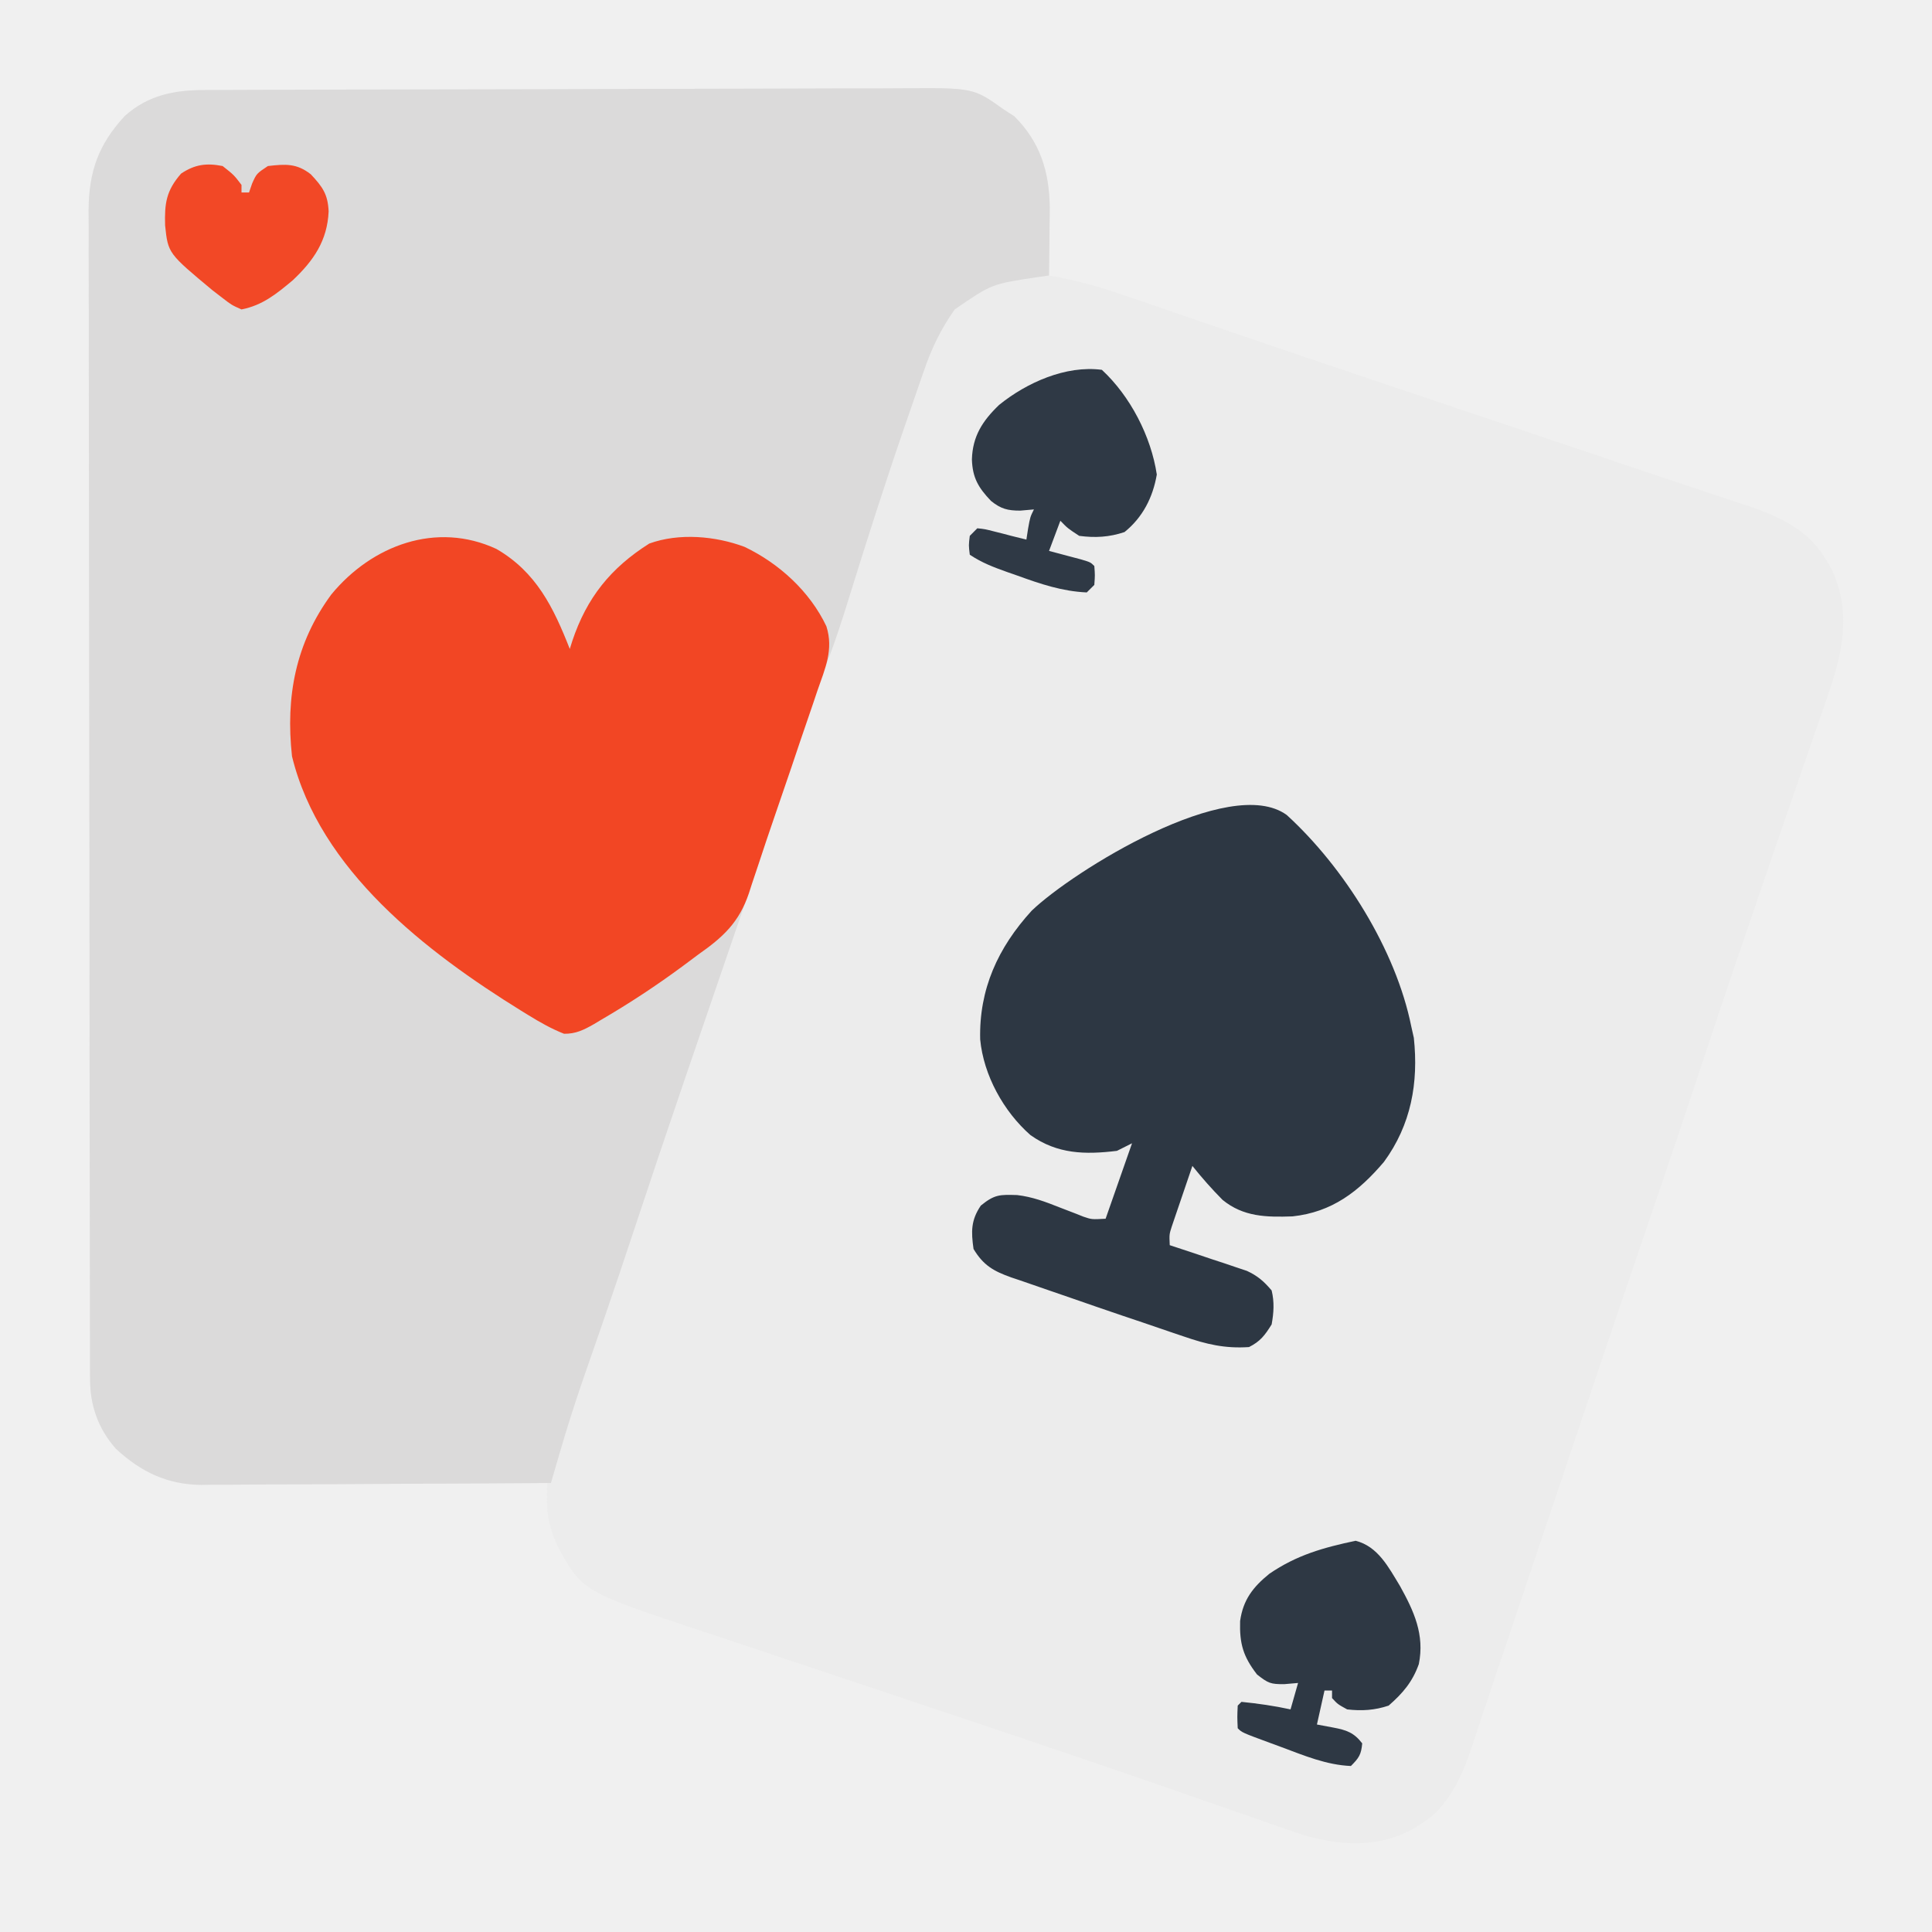
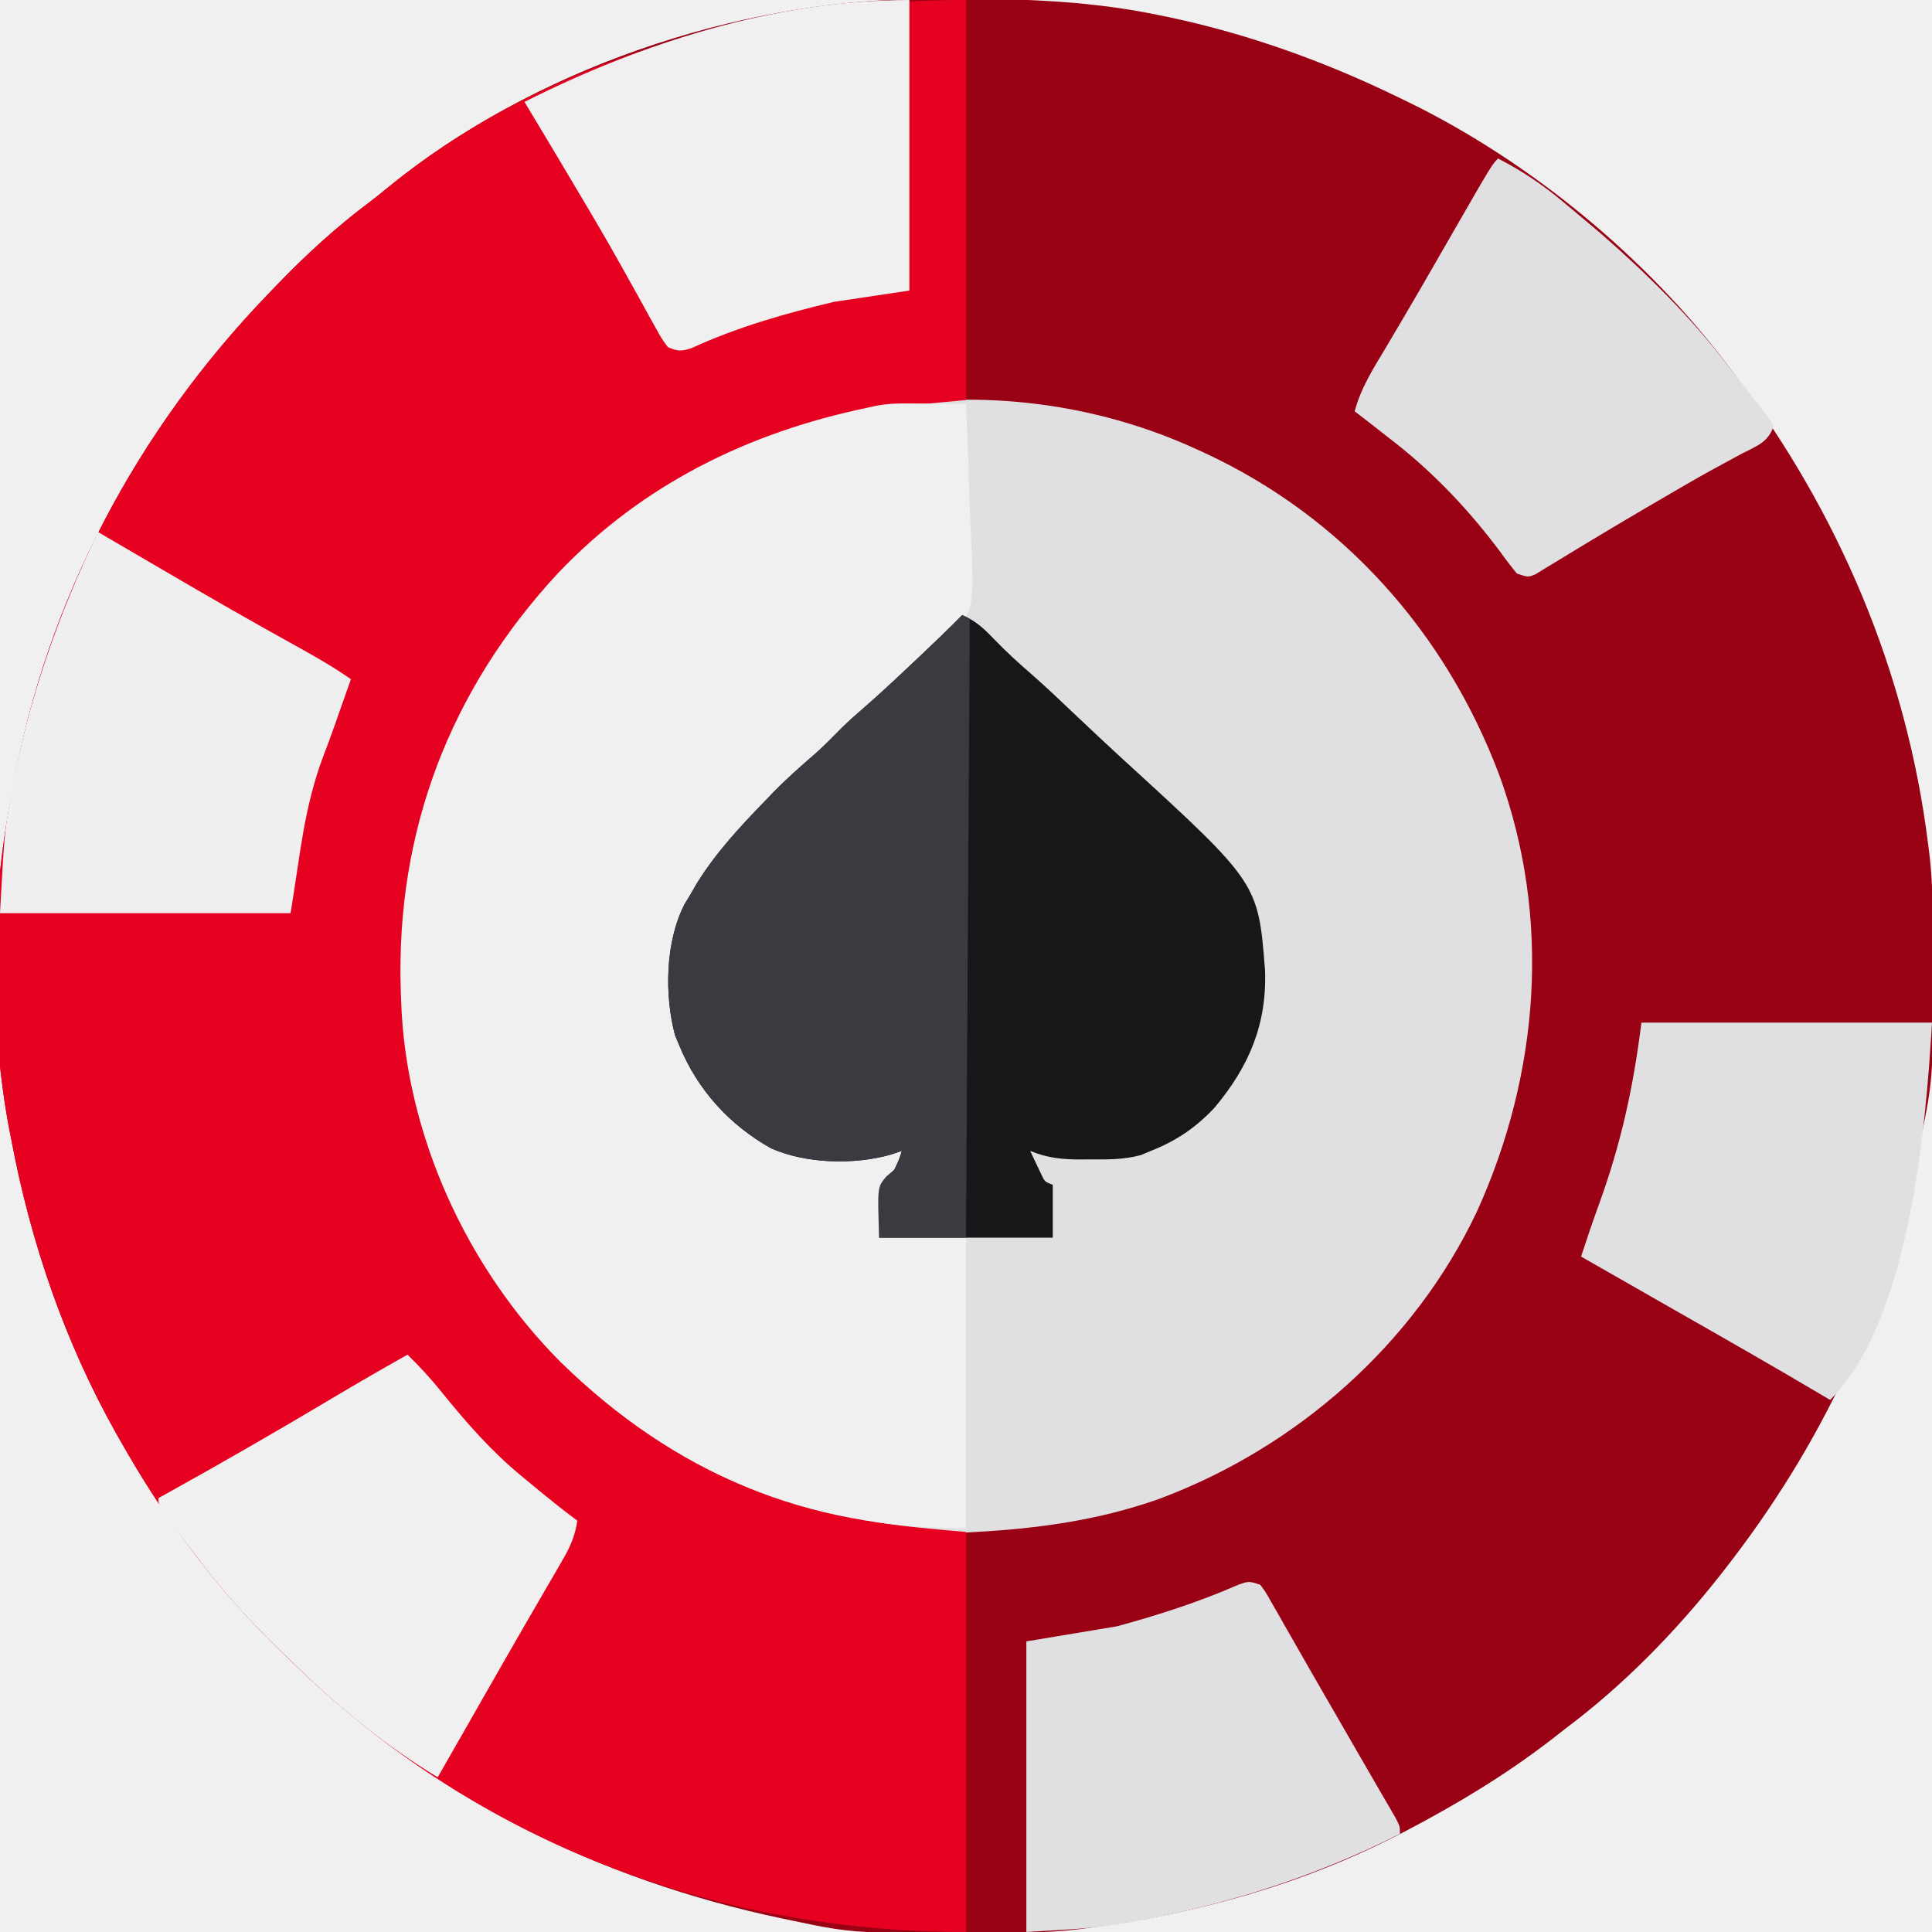
<svg xmlns="http://www.w3.org/2000/svg" width="50" height="50" viewBox="0 0 50 50" fill="none">
-   <path d="M5.3 2.33C5.424 2.329 5.424 2.329 5.552 2.329C5.832 2.327 6.112 2.327 6.393 2.326C6.593 2.325 6.794 2.325 6.994 2.324C7.654 2.321 8.313 2.32 8.973 2.318C9.2 2.318 9.427 2.317 9.654 2.317C10.598 2.315 11.543 2.313 12.487 2.312C13.841 2.31 15.194 2.307 16.548 2.301C17.5 2.297 18.451 2.296 19.403 2.295C19.971 2.295 20.54 2.293 21.108 2.29C21.643 2.287 22.178 2.287 22.713 2.288C22.909 2.288 23.105 2.287 23.301 2.285C25.19 2.27 25.19 2.27 25.977 2.833C26.113 2.921 26.113 2.921 26.251 3.01C26.922 3.681 27.156 4.44 27.168 5.375C27.166 5.586 27.164 5.796 27.161 6.007C27.16 6.115 27.159 6.224 27.158 6.335C27.156 6.6 27.152 6.865 27.148 7.13C27.208 7.141 27.268 7.151 27.329 7.162C27.929 7.274 28.494 7.433 29.07 7.634C29.21 7.681 29.21 7.681 29.352 7.73C29.559 7.801 29.766 7.872 29.973 7.943C30.503 8.127 31.035 8.308 31.566 8.489C31.7 8.535 31.835 8.581 31.969 8.627C33.331 9.093 34.695 9.553 36.06 10.012C36.168 10.048 36.276 10.085 36.388 10.122C37.379 10.455 38.37 10.788 39.361 11.121C39.575 11.193 39.789 11.265 40.003 11.337C40.108 11.372 40.212 11.407 40.319 11.443C41.11 11.709 41.9 11.976 42.69 12.243C43.158 12.401 43.627 12.558 44.096 12.713C44.387 12.809 44.678 12.906 44.968 13.004C45.064 13.035 45.16 13.066 45.258 13.098C46.009 13.352 46.787 13.709 47.211 14.412C47.277 14.518 47.277 14.518 47.345 14.626C47.865 15.607 47.752 16.571 47.436 17.599C47.269 18.112 47.091 18.621 46.912 19.13C46.835 19.352 46.759 19.574 46.683 19.796C46.529 20.245 46.374 20.694 46.218 21.142C46.02 21.711 45.824 22.28 45.63 22.851C45.601 22.934 45.573 23.017 45.544 23.102C45.488 23.266 45.433 23.429 45.377 23.593C45.294 23.836 45.211 24.08 45.127 24.323C44.676 25.639 44.235 26.957 43.798 28.278C43.42 29.421 43.031 30.56 42.642 31.699C42.111 33.25 41.585 34.803 41.062 36.358C41.027 36.462 40.992 36.568 40.955 36.676C40.666 37.536 40.377 38.397 40.087 39.258C39.869 39.908 39.651 40.557 39.432 41.207C39.333 41.503 39.233 41.799 39.134 42.096C38.98 42.554 38.825 43.013 38.669 43.471C38.569 43.766 38.472 44.062 38.374 44.359C38.307 44.559 38.24 44.759 38.173 44.959C38.129 45.096 38.129 45.096 38.084 45.235C37.827 45.995 37.473 46.783 36.762 47.212C36.691 47.256 36.62 47.3 36.548 47.346C35.635 47.83 34.676 47.773 33.709 47.482C33.298 47.349 32.89 47.205 32.483 47.059C32.326 47.005 32.169 46.95 32.012 46.896C31.656 46.773 31.3 46.649 30.945 46.525C30.116 46.234 29.284 45.95 28.453 45.665C28.369 45.637 28.285 45.608 28.198 45.578C26.829 45.111 25.457 44.65 24.085 44.192C23.762 44.084 23.44 43.976 23.117 43.868C23.01 43.832 22.904 43.797 22.793 43.76C22.577 43.687 22.36 43.615 22.144 43.542C21.592 43.358 21.041 43.174 20.489 42.99C19.942 42.809 19.395 42.626 18.849 42.442C18.644 42.374 18.439 42.306 18.235 42.238C15.066 41.188 15.066 41.188 14.423 39.999C14.237 39.585 14.152 39.257 14.156 38.803C14.157 38.684 14.157 38.684 14.158 38.563C14.159 38.472 14.159 38.472 14.16 38.38C14.041 38.381 13.922 38.382 13.799 38.383C12.674 38.391 11.549 38.397 10.424 38.4C9.846 38.402 9.268 38.405 8.689 38.41C8.131 38.414 7.572 38.416 7.014 38.417C6.801 38.418 6.588 38.419 6.376 38.421C6.077 38.424 5.778 38.425 5.48 38.424C5.392 38.426 5.305 38.427 5.215 38.429C4.328 38.423 3.647 38.093 3.001 37.495C2.546 36.984 2.332 36.38 2.331 35.702C2.33 35.592 2.33 35.481 2.329 35.367C2.329 35.245 2.329 35.123 2.329 34.997C2.329 34.867 2.329 34.736 2.328 34.606C2.327 34.246 2.327 33.887 2.327 33.527C2.326 33.14 2.325 32.752 2.325 32.365C2.323 31.429 2.322 30.493 2.321 29.557C2.32 29.116 2.32 28.675 2.319 28.234C2.318 26.769 2.316 25.304 2.316 23.839C2.315 23.458 2.315 23.078 2.315 22.698C2.315 22.603 2.315 22.509 2.315 22.411C2.314 20.88 2.312 19.349 2.308 17.818C2.305 16.246 2.303 14.675 2.303 13.103C2.303 12.22 2.302 11.338 2.3 10.455C2.297 9.703 2.297 8.952 2.298 8.2C2.298 7.817 2.298 7.433 2.296 7.05C2.294 6.699 2.294 6.347 2.296 5.996C2.296 5.809 2.295 5.623 2.293 5.436C2.3 4.438 2.549 3.737 3.229 3.002C3.837 2.46 4.508 2.33 5.3 2.33Z" fill="#ECECEC" />
-   <path d="M5.3 2.33C5.424 2.329 5.424 2.329 5.552 2.329C5.832 2.327 6.112 2.327 6.393 2.326C6.593 2.325 6.794 2.325 6.994 2.324C7.654 2.321 8.313 2.32 8.973 2.318C9.2 2.318 9.427 2.317 9.654 2.317C10.598 2.315 11.543 2.313 12.487 2.312C13.841 2.31 15.194 2.307 16.548 2.301C17.5 2.297 18.451 2.296 19.403 2.295C19.971 2.295 20.54 2.293 21.108 2.29C21.643 2.287 22.178 2.287 22.713 2.288C22.909 2.288 23.105 2.287 23.301 2.285C25.19 2.27 25.19 2.27 25.977 2.833C26.113 2.921 26.113 2.921 26.251 3.01C26.922 3.681 27.156 4.44 27.168 5.375C27.166 5.586 27.164 5.796 27.161 6.007C27.16 6.115 27.159 6.224 27.158 6.335C27.156 6.6 27.153 6.865 27.148 7.13C27.046 7.144 26.943 7.159 26.838 7.174C25.666 7.349 25.666 7.349 24.707 8.009C24.357 8.506 24.112 9.007 23.917 9.58C23.89 9.655 23.864 9.73 23.837 9.807C23.752 10.052 23.668 10.297 23.584 10.542C23.524 10.714 23.465 10.886 23.405 11.058C22.91 12.493 22.448 13.939 21.998 15.389C21.786 16.073 21.573 16.747 21.297 17.409C21.057 18.021 20.862 18.65 20.656 19.274C20.505 19.733 20.353 20.191 20.2 20.649C20.169 20.744 20.138 20.838 20.106 20.935C19.789 21.887 19.466 22.837 19.141 23.787C19.113 23.869 19.085 23.951 19.056 24.035C18.885 24.534 18.714 25.033 18.543 25.531C18.282 26.292 18.022 27.054 17.761 27.815C17.733 27.898 17.704 27.981 17.675 28.067C17.251 29.308 16.833 30.552 16.42 31.797C16.152 32.607 15.88 33.416 15.602 34.222C15.576 34.299 15.549 34.375 15.522 34.453C15.377 34.873 15.232 35.293 15.085 35.712C14.87 36.338 14.67 36.964 14.486 37.599C14.463 37.675 14.441 37.75 14.419 37.828C14.365 38.012 14.311 38.196 14.258 38.38C13 38.389 11.742 38.396 10.484 38.4C9.899 38.402 9.315 38.405 8.731 38.41C8.167 38.414 7.603 38.416 7.038 38.417C6.824 38.418 6.609 38.419 6.394 38.421C6.092 38.424 5.79 38.425 5.489 38.424C5.4 38.426 5.312 38.427 5.221 38.429C4.331 38.423 3.65 38.095 3.001 37.495C2.546 36.984 2.332 36.38 2.331 35.702C2.33 35.592 2.33 35.481 2.329 35.367C2.329 35.245 2.329 35.123 2.329 34.997C2.329 34.867 2.329 34.736 2.328 34.606C2.327 34.246 2.327 33.887 2.327 33.527C2.326 33.14 2.325 32.752 2.325 32.365C2.323 31.429 2.322 30.493 2.321 29.557C2.32 29.116 2.32 28.675 2.319 28.234C2.318 26.769 2.316 25.304 2.316 23.839C2.315 23.458 2.315 23.078 2.315 22.698C2.315 22.603 2.315 22.509 2.315 22.411C2.314 20.88 2.312 19.349 2.308 17.818C2.305 16.246 2.303 14.675 2.303 13.103C2.303 12.22 2.302 11.338 2.3 10.455C2.297 9.703 2.297 8.952 2.298 8.2C2.298 7.817 2.298 7.433 2.296 7.05C2.294 6.699 2.294 6.347 2.296 5.996C2.296 5.809 2.295 5.623 2.293 5.436C2.3 4.438 2.549 3.737 3.229 3.002C3.837 2.46 4.508 2.33 5.3 2.33Z" fill="#DBDADA" />
-   <path d="M12.848 14.207C13.879 14.805 14.324 15.72 14.746 16.795C14.768 16.727 14.789 16.659 14.811 16.588C15.186 15.468 15.803 14.7 16.803 14.067C17.575 13.787 18.515 13.871 19.269 14.153C20.161 14.579 20.96 15.307 21.387 16.209C21.578 16.812 21.354 17.302 21.155 17.873C21.12 17.979 21.084 18.084 21.048 18.192C20.934 18.528 20.819 18.864 20.703 19.2C20.629 19.421 20.554 19.642 20.48 19.863C20.333 20.295 20.186 20.727 20.036 21.159C19.899 21.556 19.765 21.954 19.634 22.354C19.575 22.529 19.516 22.704 19.458 22.88C19.432 22.959 19.407 23.037 19.381 23.119C19.127 23.87 18.719 24.25 18.067 24.706C17.939 24.801 17.811 24.897 17.683 24.993C16.998 25.5 16.289 25.967 15.552 26.396C15.488 26.434 15.424 26.473 15.358 26.512C15.099 26.658 14.899 26.757 14.598 26.754C14.271 26.625 13.976 26.458 13.678 26.274C13.582 26.215 13.582 26.215 13.484 26.155C11.032 24.636 8.275 22.519 7.557 19.573C7.388 18.031 7.649 16.642 8.576 15.383C9.625 14.111 11.293 13.485 12.848 14.207Z" fill="#F24624" />
-   <path d="M33.301 21.092C34.786 22.449 36.124 24.581 36.523 26.561C36.545 26.66 36.568 26.758 36.59 26.86C36.714 28.021 36.52 29.11 35.816 30.07C35.162 30.839 34.473 31.37 33.45 31.48C32.774 31.503 32.18 31.494 31.64 31.053C31.362 30.773 31.106 30.482 30.859 30.174C30.761 30.461 30.663 30.748 30.566 31.035C30.538 31.116 30.51 31.198 30.482 31.281C30.455 31.36 30.429 31.438 30.401 31.519C30.365 31.627 30.365 31.627 30.327 31.737C30.26 31.945 30.26 31.945 30.273 32.225C30.339 32.247 30.405 32.268 30.473 32.291C30.773 32.389 31.073 32.49 31.372 32.591C31.476 32.625 31.58 32.659 31.687 32.694C31.787 32.728 31.887 32.762 31.99 32.797C32.082 32.828 32.174 32.858 32.269 32.89C32.549 33.02 32.711 33.162 32.91 33.397C32.983 33.696 32.965 33.974 32.91 34.276C32.735 34.556 32.619 34.714 32.324 34.862C31.701 34.904 31.221 34.79 30.634 34.587C30.549 34.558 30.463 34.529 30.375 34.5C30.103 34.408 29.831 34.314 29.559 34.221C29.381 34.161 29.203 34.1 29.024 34.041C28.583 33.892 28.143 33.739 27.703 33.586C27.527 33.524 27.351 33.464 27.174 33.404C26.917 33.316 26.661 33.227 26.405 33.138C26.29 33.099 26.29 33.099 26.172 33.06C25.72 32.899 25.451 32.751 25.195 32.323C25.131 31.874 25.126 31.579 25.384 31.2C25.744 30.906 25.881 30.916 26.323 30.928C26.714 30.973 27.059 31.103 27.423 31.248C27.566 31.304 27.709 31.359 27.852 31.413C27.914 31.438 27.976 31.462 28.04 31.488C28.253 31.56 28.253 31.56 28.613 31.541C28.839 30.897 29.064 30.252 29.297 29.588C29.103 29.685 29.103 29.685 28.906 29.784C28.082 29.884 27.364 29.87 26.668 29.376C25.975 28.767 25.455 27.829 25.367 26.9C25.335 25.602 25.827 24.524 26.7 23.569C27.765 22.545 31.829 20.02 33.301 21.092Z" fill="#2D3743" />
-   <path d="M28.516 9.571C29.253 10.253 29.79 11.295 29.938 12.281C29.836 12.873 29.575 13.388 29.102 13.77C28.707 13.902 28.343 13.923 27.93 13.868C27.631 13.672 27.631 13.672 27.442 13.477C27.345 13.735 27.248 13.993 27.149 14.258C27.225 14.278 27.302 14.298 27.38 14.319C27.479 14.345 27.578 14.372 27.68 14.399C27.778 14.425 27.877 14.451 27.979 14.478C28.223 14.551 28.223 14.551 28.321 14.649C28.339 14.887 28.339 14.887 28.321 15.137C28.256 15.202 28.192 15.266 28.125 15.332C27.489 15.303 26.932 15.115 26.337 14.899C26.25 14.869 26.163 14.838 26.073 14.807C25.715 14.679 25.416 14.568 25.098 14.356C25.068 14.112 25.068 14.112 25.098 13.868C25.163 13.803 25.227 13.739 25.293 13.672C25.491 13.693 25.491 13.693 25.721 13.752C25.834 13.78 25.834 13.78 25.949 13.809C26.023 13.828 26.096 13.848 26.172 13.868C26.302 13.9 26.433 13.933 26.563 13.965C26.577 13.873 26.591 13.78 26.606 13.685C26.661 13.379 26.661 13.379 26.758 13.184C26.583 13.199 26.583 13.199 26.404 13.215C26.078 13.215 25.902 13.17 25.647 12.964C25.321 12.623 25.168 12.365 25.153 11.89C25.17 11.288 25.429 10.89 25.856 10.48C26.568 9.903 27.585 9.448 28.516 9.571Z" fill="#2F3945" />
-   <path d="M35.083 39.875C35.662 40.02 35.937 40.562 36.231 41.045C36.594 41.698 36.873 42.306 36.719 43.067C36.554 43.529 36.305 43.82 35.938 44.141C35.577 44.262 35.24 44.283 34.864 44.239C34.62 44.105 34.62 44.105 34.473 43.946C34.473 43.882 34.473 43.817 34.473 43.751C34.409 43.751 34.344 43.751 34.278 43.751C34.213 44.041 34.149 44.331 34.082 44.63C34.221 44.656 34.36 44.682 34.504 44.709C34.844 44.773 35.039 44.838 35.254 45.118C35.228 45.408 35.171 45.494 34.961 45.704C34.328 45.677 33.756 45.436 33.167 45.216C33.068 45.18 32.97 45.144 32.868 45.106C32.144 44.839 32.144 44.839 32.032 44.727C32.019 44.434 32.019 44.434 32.032 44.141C32.08 44.093 32.08 44.093 32.129 44.044C32.558 44.087 32.977 44.147 33.399 44.239C33.463 44.013 33.528 43.788 33.594 43.555C33.416 43.571 33.416 43.571 33.234 43.586C32.883 43.587 32.826 43.566 32.532 43.336C32.172 42.87 32.077 42.539 32.094 41.953C32.17 41.404 32.427 41.073 32.851 40.729C33.563 40.242 34.253 40.051 35.083 39.875Z" fill="#2E3844" />
-   <path d="M5.762 4.297C6.055 4.529 6.055 4.529 6.25 4.785C6.25 4.85 6.25 4.914 6.25 4.981C6.314 4.981 6.379 4.981 6.445 4.981C6.471 4.904 6.498 4.827 6.525 4.749C6.64 4.492 6.64 4.492 6.933 4.297C7.387 4.245 7.677 4.223 8.044 4.511C8.347 4.835 8.484 5.023 8.505 5.469C8.473 6.225 8.117 6.744 7.577 7.253C7.16 7.602 6.795 7.902 6.25 8.008C5.996 7.895 5.996 7.895 5.755 7.709C5.672 7.644 5.588 7.58 5.501 7.514C4.349 6.555 4.349 6.555 4.273 5.833C4.257 5.267 4.299 4.936 4.687 4.492C5.046 4.253 5.345 4.215 5.762 4.297Z" fill="#F24826" />
+   <g clip-path="url(#clip0_3139_42955)">
+     <path d="M23.812 -0.025C23.901 -0.026 23.99 -0.027 24.081 -0.028C26.08 -0.045 28.015 -0.018 29.981 0.389C30.111 0.416 30.111 0.416 30.245 0.443C32.319 0.881 34.329 1.608 36.231 2.538C36.302 2.572 36.373 2.606 36.446 2.642C39.594 4.178 42.622 6.671 44.727 9.471C44.773 9.532 44.819 9.593 44.867 9.656C47.584 13.253 49.348 17.385 49.903 21.874C49.911 21.938 49.919 22.003 49.928 22.07C49.996 22.629 50.017 23.18 50.02 23.742C50.021 23.834 50.021 23.927 50.022 24.022C50.044 27.85 50.044 27.85 49.707 29.491C49.678 29.639 49.678 29.639 49.648 29.79C48.846 33.803 47.143 37.412 44.629 40.624C44.588 40.677 44.546 40.73 44.503 40.785C43.361 42.234 42.007 43.62 40.528 44.725C40.395 44.829 40.262 44.932 40.13 45.036C38.961 45.935 37.73 46.677 36.426 47.362C36.353 47.4 36.279 47.439 36.204 47.478C33.697 48.774 30.916 49.543 28.125 49.901C28.06 49.91 27.995 49.918 27.928 49.927C27.369 49.995 26.819 50.016 26.257 50.018C26.164 50.019 26.072 50.02 25.977 50.02C22.113 50.043 22.113 50.043 20.508 49.706C20.411 49.686 20.314 49.666 20.215 49.645C15.498 48.648 11.195 46.522 7.715 43.163C7.649 43.099 7.583 43.036 7.515 42.971C6.59 42.079 5.738 41.173 4.981 40.135C4.897 40.023 4.813 39.91 4.729 39.798C4.14 38.998 3.614 38.168 3.125 37.303C3.086 37.234 3.047 37.165 3.006 37.094C1.678 34.735 0.791 32.149 0.293 29.491C0.278 29.417 0.264 29.343 0.248 29.267C-0.278 26.521 -0.245 23.341 0.293 20.604C0.309 20.517 0.325 20.429 0.341 20.339C1.213 15.517 3.547 11.132 6.934 7.616C6.991 7.556 7.048 7.497 7.106 7.435C7.891 6.618 8.697 5.876 9.605 5.199C9.757 5.084 9.904 4.963 10.051 4.842C13.774 1.808 19.023 0.018 23.812 -0.025Z" fill="#990114" />
+     <path d="M30.957 11.622C31.053 11.666 31.053 11.666 31.15 11.71C34.742 13.367 37.41 16.367 38.797 20.047C40.154 23.752 39.843 27.776 38.229 31.342C36.597 34.795 33.552 37.464 30 38.791C28.432 39.347 26.85 39.562 25.195 39.65C25.079 39.657 24.963 39.664 24.844 39.671C23.276 39.72 21.688 39.381 20.215 38.868C20.033 38.805 20.033 38.805 19.848 38.741C17.892 38.007 16.26 36.878 14.746 35.45C14.675 35.386 14.605 35.322 14.532 35.255C12.05 32.907 10.501 29.317 10.382 25.923C10.378 25.821 10.375 25.719 10.371 25.613C10.246 21.508 11.644 17.848 14.443 14.83C18.636 10.424 25.407 9.078 30.957 11.622Z" fill="#E0E0E3" />
+     <path d="M25 0C25 3.416 25 6.832 25 10.352C23.985 10.448 23.985 10.448 22.949 10.547C18.969 11.249 15.453 13.252 13.075 16.575C11.823 18.389 11.09 20.314 10.645 22.461C10.627 22.54 10.61 22.619 10.592 22.7C9.942 26.289 10.899 30.119 12.895 33.128C15.273 36.49 18.603 38.683 22.677 39.393C23.448 39.516 24.223 39.578 25 39.648C25 43.065 25 46.48 25 50C18.522 50 12.4 47.688 7.715 43.164C7.649 43.101 7.583 43.037 7.515 42.972C6.59 42.08 5.738 41.174 4.981 40.137C4.897 40.024 4.813 39.912 4.729 39.8C4.14 39 3.614 38.169 3.125 37.305C3.086 37.236 3.047 37.167 3.006 37.095C1.678 34.737 0.791 32.15 0.293 29.492C0.278 29.418 0.264 29.344 0.248 29.268C-0.278 26.523 -0.245 23.342 0.293 20.605C0.309 20.518 0.325 20.431 0.341 20.34C1.213 15.518 3.547 11.133 6.934 7.617C6.991 7.558 7.048 7.498 7.106 7.437C7.891 6.619 8.697 5.878 9.605 5.2C9.757 5.085 9.904 4.964 10.051 4.843C14.214 1.451 19.73 0 25 0Z" fill="#E70121" />
+     <path d="M23.445 10.441C23.537 10.442 23.627 10.442 23.721 10.443C23.815 10.443 23.909 10.444 24.005 10.445C24.101 10.445 24.196 10.446 24.295 10.446C24.53 10.447 24.765 10.449 25 10.451C25.038 11.203 25.063 11.954 25.081 12.707C25.088 12.962 25.098 13.218 25.11 13.473C25.219 15.704 25.219 15.704 24.695 16.399C24.346 16.78 23.952 17.083 23.535 17.385C23.389 17.512 23.245 17.641 23.102 17.772C23.015 17.846 23.015 17.846 22.925 17.922C22.595 18.204 22.282 18.507 21.967 18.807C21.545 19.206 21.123 19.605 20.695 19.998C18.423 22.051 18.423 22.051 17.429 24.846C17.427 25.026 17.428 25.206 17.432 25.386C17.434 25.528 17.434 25.528 17.436 25.673C17.473 26.97 17.951 27.883 18.849 28.821C19.261 29.201 19.694 29.48 20.215 29.689C20.343 29.742 20.343 29.742 20.474 29.796C20.897 29.911 21.286 29.91 21.722 29.903C21.843 29.903 21.843 29.903 21.965 29.903C22.433 29.899 22.879 29.865 23.34 29.787C23.267 30.117 23.267 30.117 23.145 30.471C22.951 30.567 22.951 30.567 22.754 30.666C22.754 31.117 22.754 31.568 22.754 32.033C23.495 32.033 24.236 32.033 25 32.033C25 34.515 25 36.996 25 39.553C20.863 39.553 17.461 38.134 14.508 35.25C12.078 32.81 10.503 29.373 10.382 25.924C10.378 25.821 10.375 25.719 10.371 25.614C10.246 21.509 11.644 17.848 14.443 14.831C16.632 12.53 19.38 11.188 22.461 10.549C22.536 10.532 22.611 10.515 22.688 10.498C22.947 10.451 23.183 10.44 23.445 10.441Z" fill="#F0F0F0" />
+     <path d="M24.902 15.918C25.243 16.063 25.453 16.256 25.708 16.522C26.038 16.867 26.385 17.181 26.746 17.493C27.09 17.796 27.421 18.111 27.753 18.427C28.207 18.856 28.662 19.285 29.123 19.706C32.563 22.854 32.563 22.854 32.739 25.114C32.789 26.51 32.325 27.6 31.435 28.663C30.948 29.184 30.447 29.523 29.785 29.785C29.699 29.821 29.613 29.857 29.524 29.894C29.086 30.011 28.674 30.009 28.223 30.005C28.137 30.006 28.051 30.006 27.963 30.007C27.49 30.006 27.104 29.969 26.66 29.785C26.72 29.914 26.782 30.042 26.843 30.17C26.877 30.241 26.911 30.312 26.946 30.386C27.038 30.582 27.038 30.582 27.246 30.664C27.246 31.115 27.246 31.566 27.246 32.031C25.764 32.031 24.281 32.031 22.754 32.031C22.754 30.664 22.754 30.664 23.145 30.273C23.267 30.016 23.267 30.016 23.34 29.785C23.246 29.817 23.151 29.848 23.055 29.881C22.102 30.151 20.86 30.119 19.956 29.719C18.869 29.108 18.051 28.204 17.578 27.051C17.525 26.923 17.525 26.923 17.47 26.793C17.192 25.747 17.218 24.37 17.715 23.403C17.767 23.318 17.818 23.232 17.871 23.145C17.925 23.05 17.98 22.956 18.036 22.859C18.537 22.053 19.166 21.38 19.824 20.703C19.89 20.634 19.956 20.566 20.024 20.495C20.365 20.146 20.727 19.826 21.097 19.507C21.338 19.292 21.563 19.063 21.79 18.832C21.965 18.66 22.145 18.499 22.332 18.339C22.765 17.962 23.185 17.57 23.602 17.175C23.674 17.108 23.745 17.041 23.819 16.971C24.186 16.625 24.548 16.277 24.902 15.918Z" fill="#17171A" />
+     <path d="M24.902 15.918C24.999 15.966 24.999 15.966 25.098 16.016C25.065 21.301 25.033 26.586 25 32.031C24.259 32.031 23.517 32.031 22.754 32.031C22.705 30.721 22.705 30.721 22.943 30.441C23.009 30.386 23.076 30.331 23.145 30.273C23.267 30.016 23.267 30.016 23.34 29.785C23.246 29.817 23.151 29.848 23.055 29.881C22.102 30.151 20.86 30.119 19.956 29.719C18.869 29.108 18.051 28.204 17.578 27.051C17.525 26.923 17.525 26.923 17.47 26.793C17.192 25.747 17.218 24.37 17.715 23.403C17.767 23.318 17.818 23.232 17.871 23.145C17.925 23.05 17.98 22.956 18.036 22.859C18.537 22.053 19.166 21.38 19.824 20.703C19.89 20.634 19.956 20.566 20.024 20.495C20.365 20.146 20.727 19.826 21.097 19.507C21.338 19.292 21.563 19.063 21.79 18.832C21.965 18.66 22.145 18.499 22.332 18.339C22.765 17.962 23.185 17.57 23.602 17.175C23.674 17.108 23.745 17.041 23.819 16.971C24.186 16.625 24.548 16.277 24.902 15.918Z" fill="#3C3A41" />
+     <path d="M23.535 0C23.535 2.481 23.535 4.963 23.535 7.52C22.891 7.616 22.246 7.713 21.582 7.812C20.317 8.113 19.084 8.464 17.901 9.008C17.633 9.096 17.544 9.094 17.285 8.984C17.122 8.764 17.122 8.764 16.96 8.469C16.899 8.36 16.838 8.25 16.774 8.137C16.742 8.078 16.71 8.02 16.677 7.959C16.542 7.711 16.404 7.464 16.265 7.218C16.194 7.089 16.122 6.961 16.05 6.832C15.672 6.155 15.277 5.488 14.88 4.822C14.785 4.662 14.785 4.662 14.688 4.498C14.318 3.877 13.947 3.256 13.574 2.637C16.615 1.101 20.101 0 23.535 0Z" fill="#F0F0F0" />
+     <path d="M2.539 13.77C3.111 14.103 3.682 14.436 4.252 14.771C5.393 15.44 6.538 16.097 7.695 16.736C8.171 17 8.636 17.266 9.082 17.578C9.045 17.681 9.009 17.784 8.971 17.89C8.865 18.187 8.761 18.485 8.657 18.783C8.564 19.048 8.468 19.31 8.366 19.572C7.862 20.915 7.766 22.151 7.52 23.633C5.038 23.633 2.557 23.633 0 23.633C0.115 21.559 0.115 21.559 0.256 20.746C0.273 20.648 0.29 20.551 0.307 20.451C0.729 18.127 1.511 15.892 2.539 13.77Z" fill="#F0EFF0" />
+     <path d="M10.547 35.059C10.874 35.377 11.171 35.703 11.456 36.06C12.083 36.831 12.709 37.55 13.477 38.184C13.567 38.259 13.658 38.334 13.751 38.411C14.142 38.733 14.533 39.054 14.941 39.355C14.883 39.757 14.751 40.044 14.547 40.393C14.454 40.555 14.454 40.555 14.359 40.72C14.291 40.837 14.222 40.954 14.154 41.071C14.084 41.191 14.014 41.312 13.944 41.433C13.798 41.686 13.652 41.939 13.505 42.191C13.177 42.758 12.853 43.327 12.528 43.895C12.367 44.178 12.205 44.461 12.044 44.744C11.987 44.843 11.931 44.942 11.872 45.044C11.691 45.361 11.509 45.679 11.328 45.996C9.996 45.19 8.832 44.243 7.715 43.164C7.616 43.069 7.616 43.069 7.515 42.972C6.641 42.129 5.822 41.276 5.101 40.299C4.976 40.13 4.848 39.964 4.72 39.798C4.102 38.993 4.102 38.993 4.102 38.77C4.162 38.736 4.222 38.703 4.284 38.669C5.733 37.866 7.165 37.04 8.588 36.192C9.236 35.805 9.889 35.428 10.547 35.059Z" fill="#F0F0F0" />
+     <path d="M38.77 4.102C39.374 4.414 39.903 4.764 40.424 5.2C40.492 5.257 40.56 5.313 40.63 5.371C40.825 5.533 41.018 5.696 41.211 5.859C41.339 5.968 41.339 5.968 41.47 6.079C42.645 7.109 43.78 8.228 44.727 9.473C44.832 9.607 44.937 9.741 45.043 9.875C45.153 10.018 45.263 10.16 45.373 10.303C45.427 10.371 45.48 10.439 45.535 10.509C45.584 10.573 45.632 10.637 45.682 10.703C45.727 10.76 45.771 10.817 45.816 10.876C45.843 10.928 45.87 10.981 45.898 11.035C45.757 11.459 45.438 11.552 45.062 11.749C44.901 11.836 44.739 11.924 44.578 12.012C44.492 12.059 44.405 12.106 44.316 12.154C43.837 12.418 43.367 12.694 42.895 12.97C42.749 13.056 42.749 13.056 42.599 13.143C42.091 13.44 41.586 13.74 41.082 14.045C40.984 14.104 40.886 14.164 40.784 14.225C40.596 14.338 40.408 14.453 40.221 14.568C40.137 14.619 40.053 14.669 39.967 14.721C39.893 14.766 39.82 14.811 39.744 14.858C39.551 14.941 39.551 14.941 39.258 14.844C39.107 14.662 38.968 14.48 38.831 14.288C37.992 13.165 37.054 12.18 35.938 11.328C35.769 11.196 35.6 11.064 35.431 10.931C35.307 10.836 35.183 10.74 35.059 10.645C35.218 10.041 35.541 9.54 35.858 9.009C35.982 8.8 36.105 8.59 36.229 8.381C36.293 8.272 36.357 8.163 36.423 8.051C36.815 7.386 37.198 6.715 37.583 6.046C38.61 4.261 38.61 4.261 38.77 4.102Z" fill="#E0E0E3" />
+     <path d="M42.48 26.465C44.962 26.465 47.443 26.465 50 26.465C49.842 29.152 49.427 34.166 47.363 36.23C47.275 36.178 47.187 36.126 47.096 36.072C45.841 35.329 44.575 34.607 43.307 33.885C42.796 33.593 42.284 33.3 41.773 33.008C41.605 32.912 41.438 32.817 41.27 32.721C41.153 32.654 41.035 32.587 40.918 32.52C41.064 32.073 41.214 31.628 41.375 31.186C41.951 29.603 42.269 28.153 42.48 26.465Z" fill="#E0E0E3" />
+     <path d="M32.617 41.015C32.753 41.2 32.753 41.2 32.893 41.448C32.947 41.54 33 41.632 33.055 41.728C33.112 41.829 33.169 41.93 33.227 42.034C33.287 42.138 33.347 42.242 33.408 42.349C33.536 42.571 33.662 42.793 33.789 43.016C34.045 43.466 34.305 43.914 34.565 44.362C34.75 44.683 34.935 45.004 35.119 45.324C35.317 45.668 35.515 46.012 35.715 46.354C35.753 46.419 35.79 46.484 35.829 46.55C35.922 46.712 36.017 46.874 36.111 47.036C36.23 47.265 36.23 47.265 36.23 47.46C33.961 48.607 31.511 49.374 29.004 49.785C28.938 49.796 28.871 49.807 28.803 49.819C28.056 49.929 27.321 49.952 26.562 49.999C26.562 47.517 26.562 45.036 26.562 42.479C27.336 42.35 28.109 42.222 28.906 42.089C29.992 41.793 31.016 41.464 32.044 41.015C32.324 40.917 32.324 40.917 32.617 41.015Z" fill="#E0E0E3" />
+   </g>
+   <defs>
+     <clipPath id="clip0_3139_42955">
+       <rect width="50" height="50" fill="white" />
+     </clipPath>
+   </defs>
</svg>
